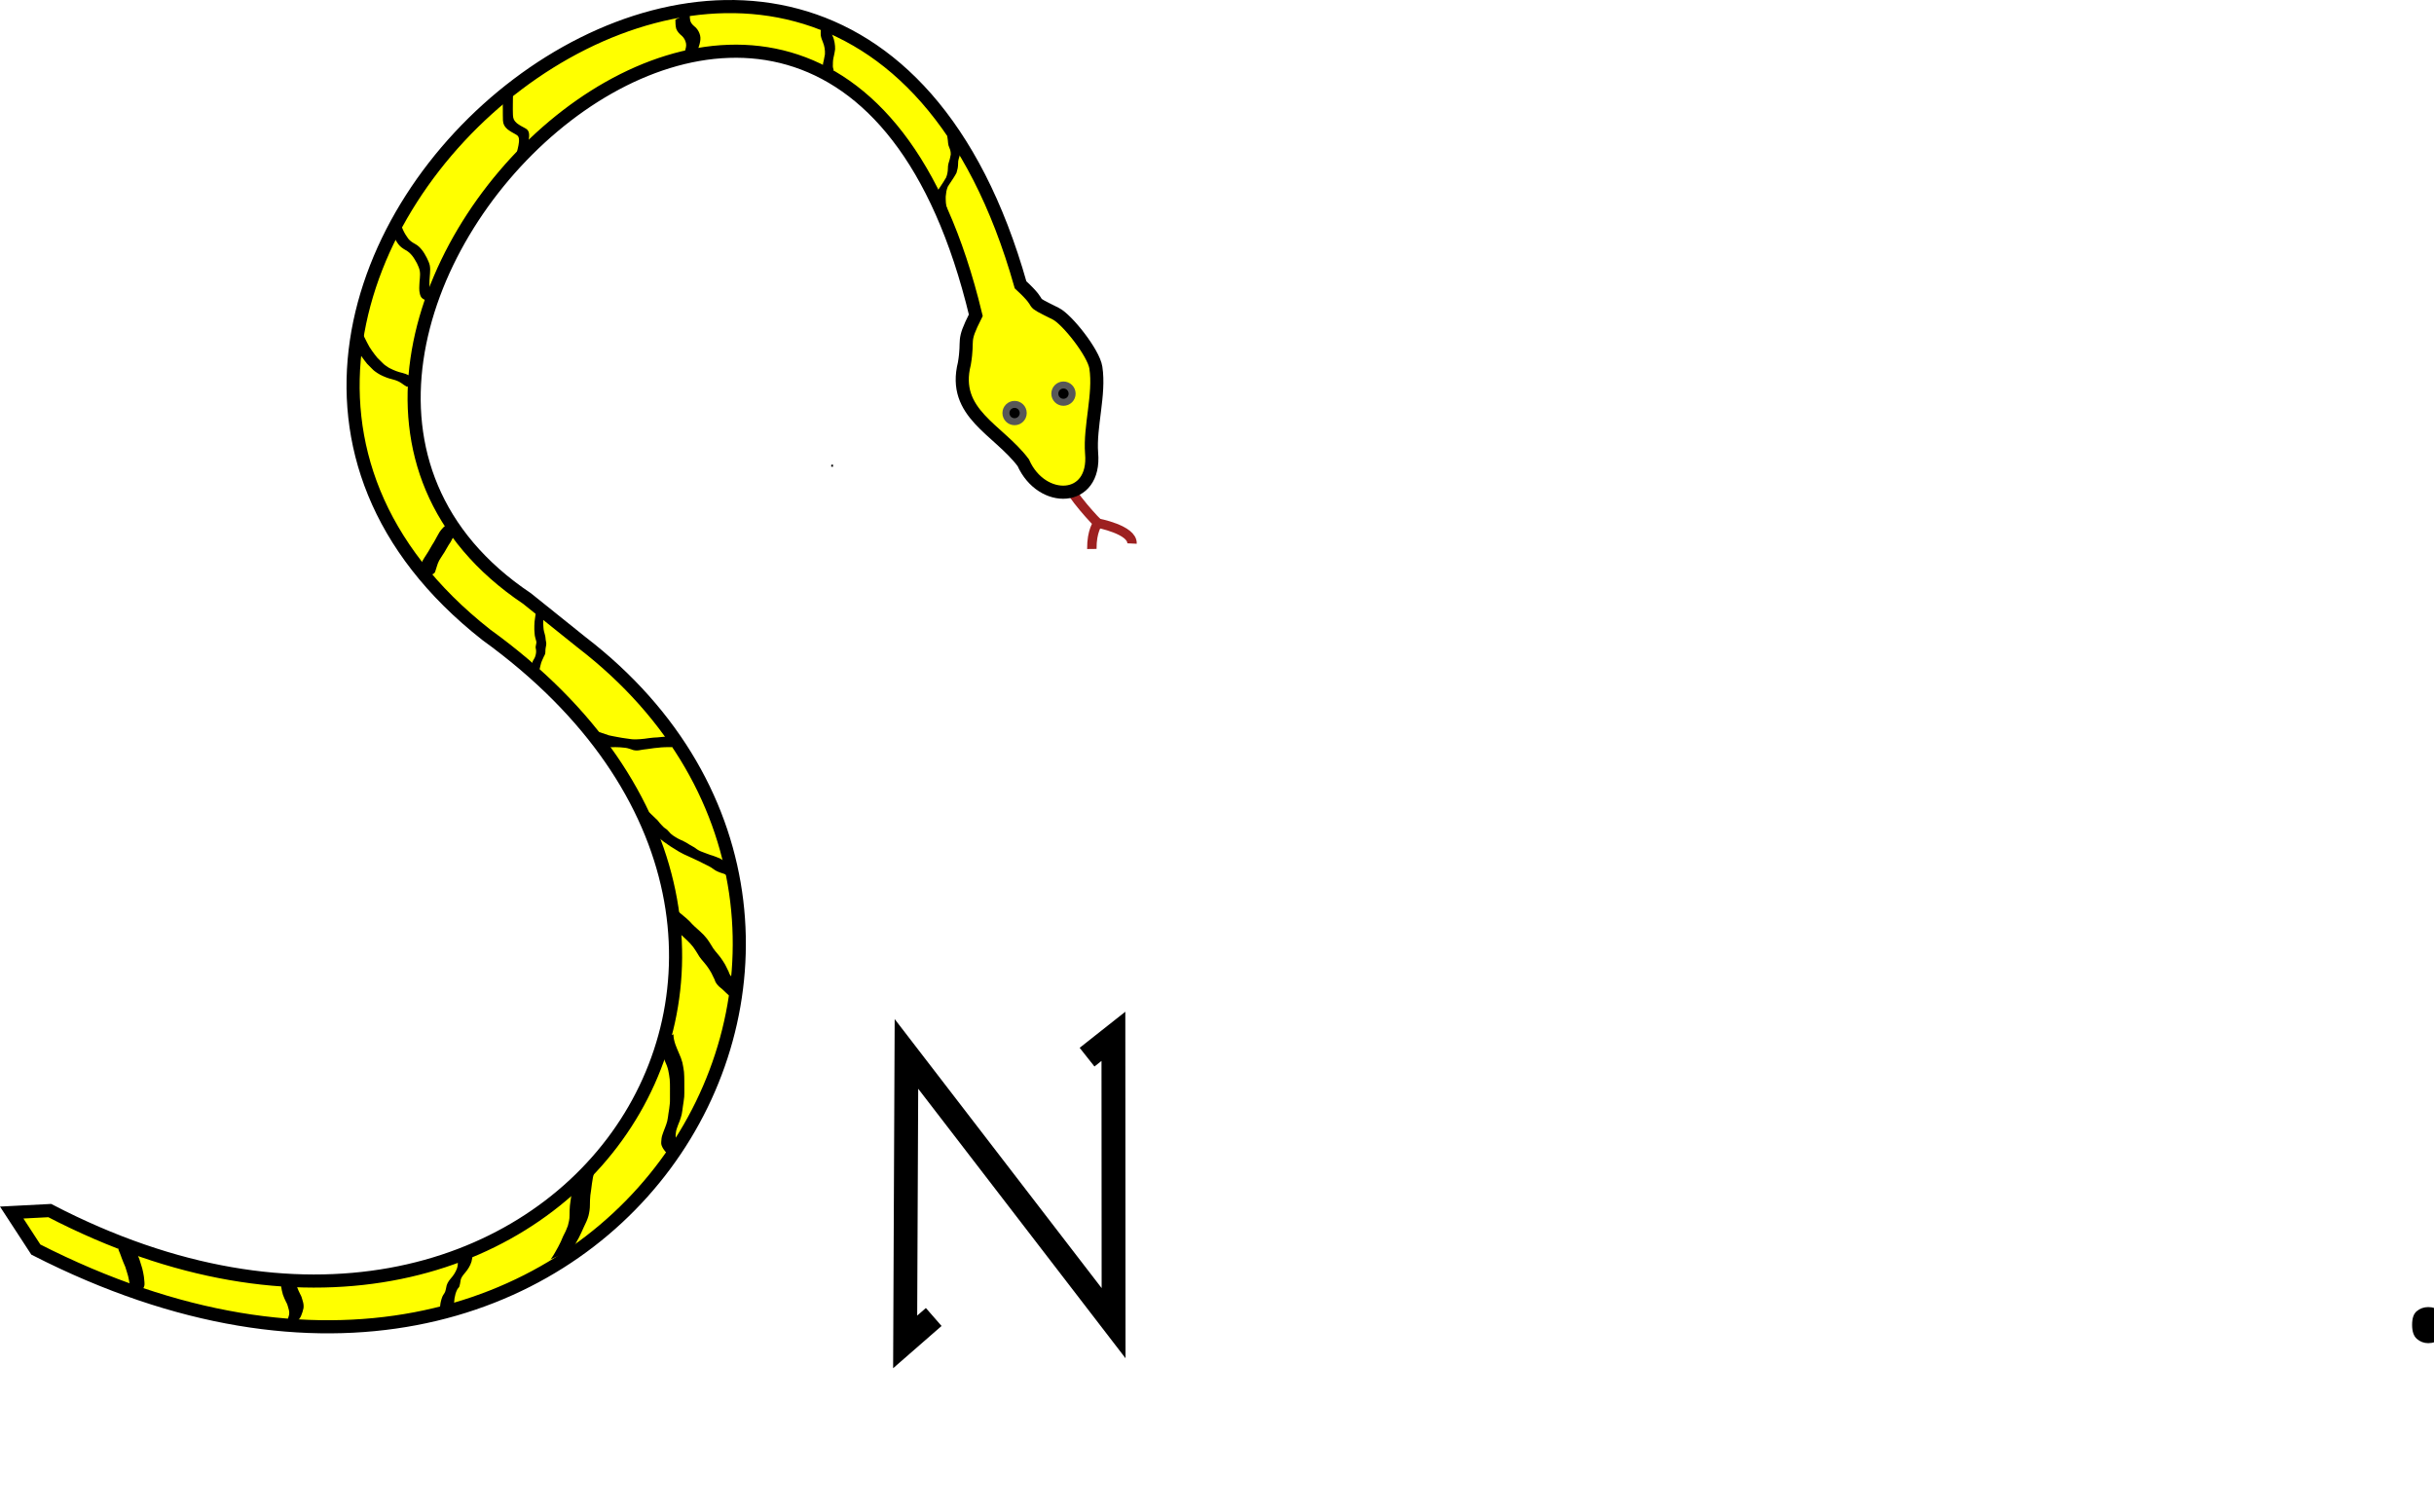
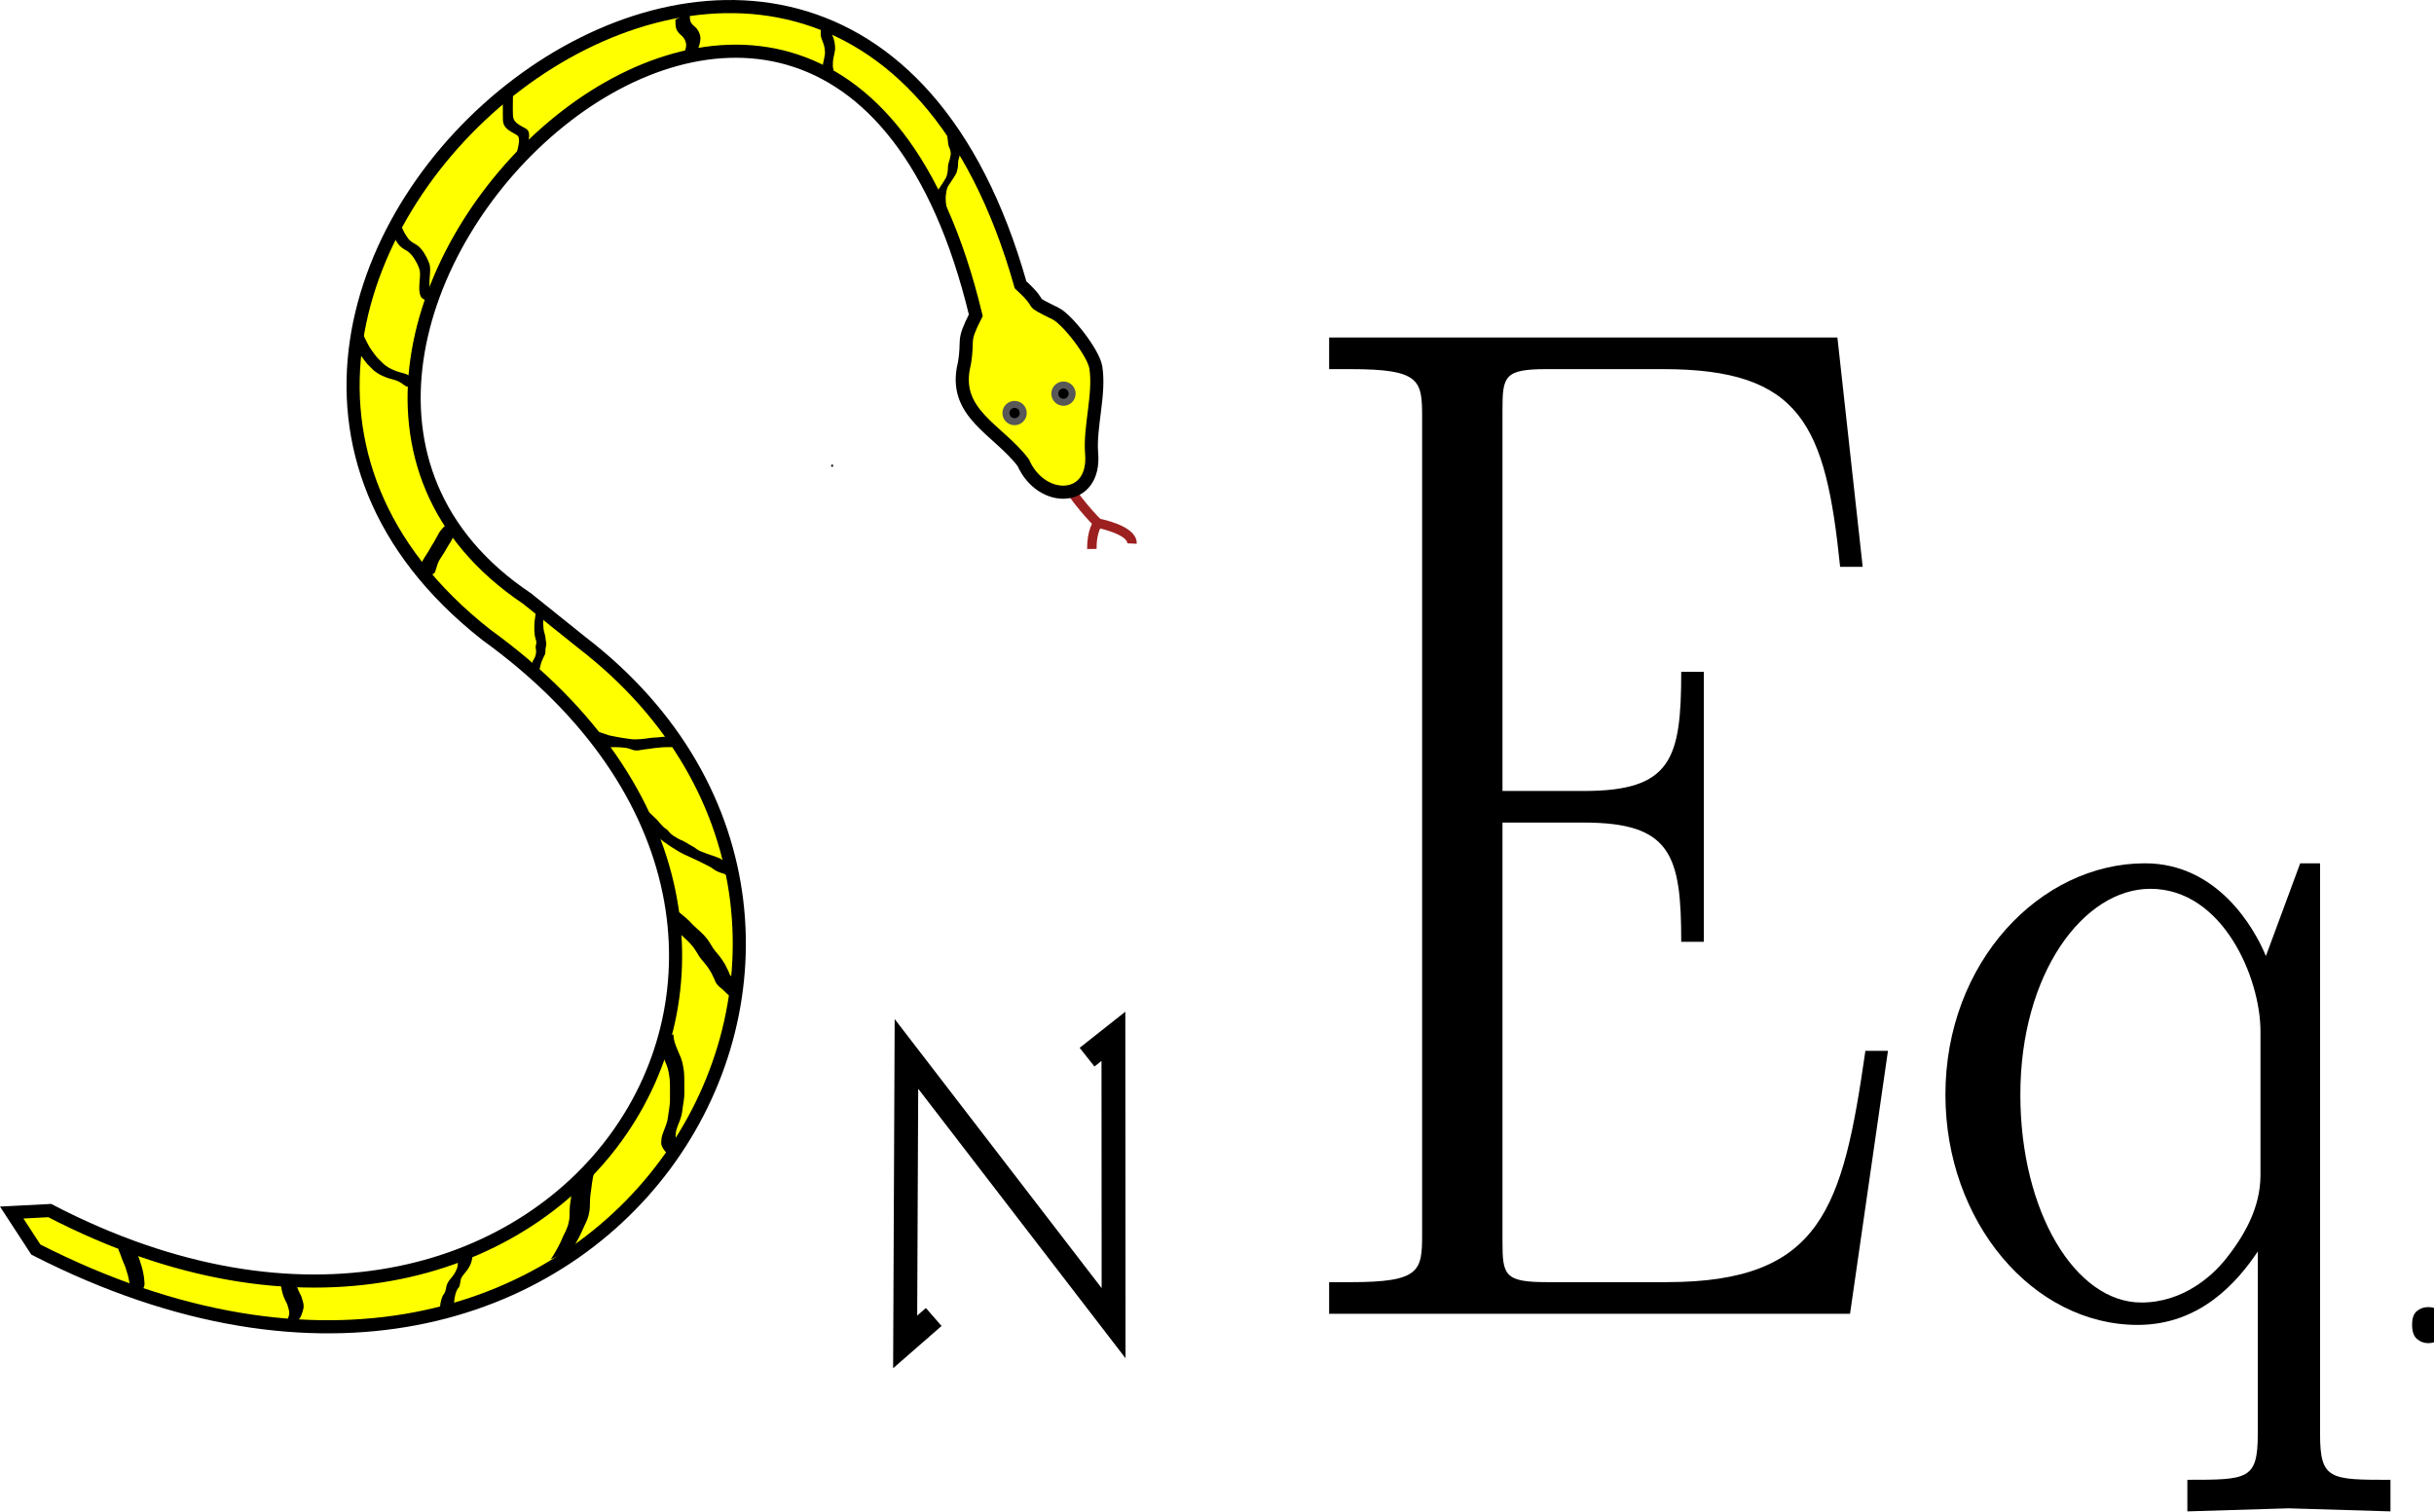
<svg xmlns="http://www.w3.org/2000/svg" width="39.283mm" height="24.393mm" viewBox="0 0 139.19 86.431" id="svg2" version="1.1">
  <defs id="defs4">
    </defs>
  <g id="layer1" transform="translate(-82.90183,-132.3077)">
    <g id="g5448" transform="matrix(0.9422931,0.334789,-0.334789,0.9422931,66.38242,-39.65483)">
      <g id="g5452" transform="matrix(0.1564173,0,0,0.1564173,118.9342,136.7344)">
        <path d="m 132.481,160.97 c 4.407,5.245 16.971,11.314 16.971,11.314 0,0 -1.199,3.38 1.096,9.618" id="path3342" style="fill:none;stroke:#9d2020;stroke-width:3.446;stroke-linecap:butt;stroke-linejoin:miter;stroke-miterlimit:4;stroke-dasharray:none;stroke-opacity:1" />
        <path d="m 149.287,172.291 c 0,0 12.961,-2.064 14.436,2.82" id="path3344" style="fill:none;stroke:#9d2020;stroke-width:3.446;stroke-linecap:butt;stroke-linejoin:miter;stroke-miterlimit:4;stroke-dasharray:none;stroke-opacity:1" />
      </g>
    </g>
    <flowRoot xml:space="preserve" id="flowRoot4136" style="font-style:normal;font-weight:normal;font-size:40px;line-height:125%;font-family:sans-serif;letter-spacing:0px;word-spacing:0px;fill:#000000;fill-opacity:1;stroke:none;stroke-width:1px;stroke-linecap:butt;stroke-linejoin:miter;stroke-opacity:1">
      <flowRegion id="flowRegion4138">
        <rect id="rect4140" width="142.431" height="128.289" x="86.873" y="113.93" />
      </flowRegion>
      <flowPara id="flowPara4142" />
    </flowRoot>
    <path style="fill:none;fill-rule:evenodd;stroke:#000000;stroke-width:1.363px;stroke-linecap:butt;stroke-linejoin:miter;stroke-opacity:1" d="m 136.297,207.621 -1.633,1.425 0.073,-16.47 11.846,15.399 -0.01,-16.404 -1.507,1.191" id="path5053" />
    <path style="fill:#ffff00;fill-opacity:1;fill-rule:evenodd;stroke:#000000;stroke-width:0.75;stroke-linecap:butt;stroke-linejoin:miter;stroke-miterlimit:4;stroke-dasharray:none;stroke-opacity:1" d="m 83.571,201.648 1.38,2.117 c 32.664,16.675 52.921,-18.051 31.202,-34.732 l -3.113,-2.498 c -21.543,-14.432 17.013,-52.178 25.663,-16.2 -0.819,1.622 -0.399,1.253 -0.653,2.765 -0.718,2.848 1.932,3.754 3.367,5.666 1.059,2.381 4.164,2.284 3.909,-0.547 -0.117,-1.518 0.479,-3.359 0.243,-4.891 -0.13,-0.846 -1.646,-2.763 -2.295,-3.083 -1.811,-0.901 -0.49,-0.249 -2.011,-1.65 -10.548,-37.305 -55.964,0.049 -30.548,20.017 l -1e-5,0 c 24.398,17.618 3.829,47.893 -24.969,32.923 z" id="path4181" />
    <flowRoot xml:space="preserve" id="flowRoot5061" style="font-style:normal;font-weight:normal;font-size:40px;line-height:125%;font-family:sans-serif;letter-spacing:0px;word-spacing:0px;fill:#000000;fill-opacity:1;stroke:none;stroke-width:1px;stroke-linecap:butt;stroke-linejoin:miter;stroke-opacity:1">
      <flowRegion id="flowRegion5063">
        <rect id="rect5065" width="70.893" height="86.25" x="154.107" y="133.434" />
      </flowRegion>
      <flowPara id="flowPara5067" />
    </flowRoot>
-     <flowRoot xml:space="preserve" id="flowRoot5081" style="font-style:normal;font-variant:normal;font-weight:normal;font-stretch:normal;font-size:40.001px;line-height:125%;font-family:'Latin Modern Roman Dunhill';-inkscape-font-specification:'Latin Modern Roman Dunhill, Normal';text-align:start;letter-spacing:0px;word-spacing:0px;writing-mode:lr-tb;text-anchor:start;fill:#000000;fill-opacity:1;stroke:none;stroke-width:1px;stroke-linecap:butt;stroke-linejoin:miter;stroke-opacity:1" transform="matrix(1.290611,0,0,1.4568,-22.55689,113.5959)">
-       <flowRegion id="flowRegion5083">
-         <rect id="rect5085" width="136.071" height="115.357" x="139.286" y="27.719" style="font-style:normal;font-variant:normal;font-weight:normal;font-stretch:normal;font-size:40.001px;line-height:125%;font-family:'Latin Modern Roman Dunhill';-inkscape-font-specification:'Latin Modern Roman Dunhill, Normal';text-align:start;writing-mode:lr-tb;text-anchor:start" />
-       </flowRegion>
-       <flowPara id="flowPara5087" style="font-style:normal;font-variant:normal;font-weight:normal;font-stretch:normal;font-size:40.001px;line-height:125%;font-family:'Latin Modern Roman Dunhill';-inkscape-font-specification:'Latin Modern Roman Dunhill, Normal';text-align:start;writing-mode:lr-tb;text-anchor:start">Eq</flowPara>
-     </flowRoot>
+     <g transform="matrix(1.290611,0,0,1.4568,-22.55689,113.5959)" style="font-style:normal;font-variant:normal;font-weight:normal;font-stretch:normal;font-size:40.001px;line-height:125%;font-family:'Latin Modern Roman Dunhill';-inkscape-font-specification:'Latin Modern Roman Dunhill, Normal';text-align:start;letter-spacing:0px;word-spacing:0px;writing-mode:lr-tb;text-anchor:start;fill:#000000;fill-opacity:1;stroke:none;stroke-width:1px;stroke-linecap:butt;stroke-linejoin:miter;stroke-opacity:1" id="flowRoot5081">
+       <path d="m 165.366,54.094 -1,0 c -1,6.16 -1.92,9.08 -8.8,9.08 l -5.32,0 c -1.88,0 -1.96,-0.28 -1.96,-1.6 l 0,-16.44 3.6,0 c 3.88,0 4.32,1.28 4.32,4.68 l 1,0 0,-10.6 -1,0 c 0,3.44 -0.44,4.68 -4.32,4.68 l -3.6,0 0,-14.96 c 0,-1.32 0.08,-1.6 1.96,-1.6 l 5.16,0 c 6.12,0 7.2,2.2 7.84,7.76 l 1,0 -1.12,-9 -22.521,0 0,1.24 0.96,0 c 3.08,0 3.16,0.44 3.16,1.88 l 0,32.081 c 0,1.44 -0.08,1.88 -3.16,1.88 l -0.96,0 0,1.24 23.081,0 1.68,-10.32 z" style="font-style:normal;font-variant:normal;font-weight:normal;font-stretch:normal;font-size:40.001px;line-height:125%;font-family:'Latin Modern Roman Dunhill';-inkscape-font-specification:'Latin Modern Roman Dunhill, Normal';text-align:start;writing-mode:lr-tb;text-anchor:start" id="path4180" />
+       <path d="m 187.632,72.174 0,-1.24 c -2.68,0 -3.12,0 -3.12,-1.8 l 0,-22.401 -0.88,0 -1.52,3.64 c -0.52,-1.12 -2.16,-3.64 -5.36,-3.64 -4.64,0 -8.84,3.88 -8.84,9.08 0,5 3.88,9.04 8.52,9.04 2.8,0 4.44,-1.72 5.32,-2.88 l 0,7.16 c 0,1.8 -0.44,1.8 -3.12,1.8 l 0,1.24 4.48,-0.12 4.52,0.12 z m -5.76,-13.2 c 0,1.28 -0.72,2.4 -1.6,3.36 -0.52,0.56 -1.8,1.64 -3.68,1.64 -2.92,0 -5.36,-3.56 -5.36,-8.16 0,-4.76 2.8,-8.08 5.76,-8.08 3.2,0 4.88,3.48 4.88,5.6 l 0,5.64 z" style="font-style:normal;font-variant:normal;font-weight:normal;font-stretch:normal;font-size:40.001px;line-height:125%;font-family:'Latin Modern Roman Dunhill';-inkscape-font-specification:'Latin Modern Roman Dunhill, Normal';text-align:start;writing-mode:lr-tb;text-anchor:start" id="path4182" />
+     </g>
    <flowRoot xml:space="preserve" id="flowRoot5093" style="font-style:normal;font-weight:normal;font-size:40px;line-height:125%;font-family:sans-serif;letter-spacing:0px;word-spacing:0px;fill:#000000;fill-opacity:1;stroke:none;stroke-width:1px;stroke-linecap:butt;stroke-linejoin:miter;stroke-opacity:1">
      <flowRegion id="flowRegion5095">
        <rect id="rect5097" width="105" height="95.714" x="168.571" y="34.148" />
      </flowRegion>
      <flowPara id="flowPara5101" style="font-style:normal;font-variant:normal;font-weight:normal;font-stretch:normal;font-size:90px;line-height:100%;font-family:'TeX Gyre Cursor';-inkscape-font-specification:'TeX Gyre Cursor, Normal';text-align:start;writing-mode:lr-tb;text-anchor:start">Eq </flowPara>
    </flowRoot>
    <text xml:space="preserve" style="font-style:normal;font-variant:normal;font-weight:normal;font-stretch:normal;font-size:15.195px;line-height:125%;font-family:Amiri;-inkscape-font-specification:'Amiri, Normal';text-align:start;letter-spacing:0px;word-spacing:0px;writing-mode:lr-tb;text-anchor:start;fill:#000000;fill-opacity:1;stroke:none;stroke-width:1px;stroke-linecap:butt;stroke-linejoin:miter;stroke-opacity:1" x="219.747" y="208.899" id="text5141">
      <tspan id="tspan5143" x="219.747" y="208.899">.</tspan>
    </text>
    <path style="fill:#000000;fill-opacity:0.879;stroke:#000000;stroke-width:0.1;stroke-miterlimit:4;stroke-dasharray:none;stroke-opacity:1" id="path5145" d="m 130.491,158.88 a 2.299,1.518 0 0 1 -0.007,0.119" />
    <circle style="fill:#000000;fill-opacity:1;stroke:#585858;stroke-width:0.4;stroke-miterlimit:4;stroke-dasharray:none;stroke-opacity:1" id="path5155" cx="140.921" cy="155.928" r="0.495" />
    <circle r="0.495" cy="154.819" cx="143.717" id="circle5166" style="fill:#000000;fill-opacity:1;stroke:#585858;stroke-width:0.4;stroke-miterlimit:4;stroke-dasharray:none;stroke-opacity:1" />
    <path style="fill:#000000;fill-opacity:1;stroke:none;stroke-width:0.2;stroke-miterlimit:4;stroke-dasharray:none;stroke-opacity:1" id="path5188" d="m 112.236,137.779 c -0.006,0.162 -0.006,0.323 -0.006,0.485 5e-4,0.208 -0.006,0.417 0.005,0.625 0.01,0.218 0.065,0.325 0.227,0.467 0.149,0.114 0.316,0.202 0.481,0.289 0.123,0.067 0.18,0.142 0.208,0.277 0.022,0.138 0.004,0.277 -0.017,0.414 -0.019,0.112 -0.044,0.221 -0.071,0.331 -0.013,0.057 -0.018,0.115 -0.024,0.173 0,0 -0.582,0.29 -0.582,0.29 l 0,0 c 0.005,-0.06 0.01,-0.12 0.019,-0.18 0.022,-0.111 0.057,-0.219 0.075,-0.331 0.026,-0.128 0.041,-0.261 0.025,-0.391 -0.02,-0.118 -0.068,-0.172 -0.174,-0.23 -0.168,-0.092 -0.336,-0.185 -0.486,-0.304 -0.167,-0.153 -0.242,-0.279 -0.253,-0.51 -0.012,-0.209 -1e-4,-0.419 -0.006,-0.629 -5.4e-4,-0.16 -4.1e-4,-0.319 -0.006,-0.479 0,0 0.585,-0.298 0.585,-0.298 z" />
    <path style="fill:#000000;fill-opacity:1;stroke:none;stroke-width:0.2;stroke-miterlimit:4;stroke-dasharray:none;stroke-opacity:1" id="path5190" d="m 105.787,144.978 c 0.026,0.162 0.092,0.315 0.157,0.465 0.081,0.18 0.182,0.349 0.299,0.507 0.107,0.139 0.253,0.228 0.403,0.312 0.153,0.08 0.274,0.2 0.38,0.334 0.113,0.14 0.2,0.298 0.284,0.456 0.068,0.142 0.136,0.283 0.171,0.437 0.025,0.146 0.025,0.293 0.012,0.44 -0.015,0.137 -0.025,0.274 -0.03,0.411 -3.7e-4,0.103 -0.008,0.207 10e-4,0.31 0.011,0.111 0.027,0.222 0.084,0.319 0.06,0.075 0.141,0.11 0.232,0.127 0.058,0.007 0.029,0.004 0.087,0.008 0,0 -0.533,0.379 -0.533,0.379 l 0,0 c -0.062,-0.008 -0.031,-0.003 -0.092,-0.016 -0.104,-0.031 -0.194,-0.083 -0.259,-0.173 -0.059,-0.105 -0.085,-0.222 -0.099,-0.342 -0.015,-0.106 -0.002,-0.213 -0.002,-0.32 0.005,-0.139 0.014,-0.278 0.03,-0.416 0.013,-0.14 0.018,-0.281 -0.006,-0.421 -0.03,-0.149 -0.09,-0.288 -0.157,-0.424 -0.084,-0.154 -0.17,-0.308 -0.28,-0.445 -0.103,-0.127 -0.222,-0.237 -0.368,-0.313 -0.156,-0.09 -0.305,-0.19 -0.416,-0.336 -0.119,-0.163 -0.218,-0.339 -0.305,-0.521 -0.067,-0.154 -0.133,-0.31 -0.176,-0.473 0,0 0.58,-0.308 0.58,-0.308 z" />
    <path style="fill:#000000;fill-opacity:1;stroke:none;stroke-width:0.2;stroke-miterlimit:4;stroke-dasharray:none;stroke-opacity:1" id="path5238" d="m 103.67,151.453 c 0.072,0.147 0.143,0.293 0.22,0.438 0.08,0.172 0.181,0.333 0.293,0.488 0.099,0.137 0.199,0.274 0.309,0.403 0.098,0.1 0.199,0.197 0.3,0.295 0.083,0.09 0.189,0.155 0.291,0.225 0.094,0.066 0.205,0.104 0.307,0.158 0.107,0.047 0.216,0.089 0.329,0.123 0.125,0.029 0.248,0.066 0.37,0.105 0.127,0.043 0.242,0.103 0.349,0.178 0.09,0.071 0.186,0.135 0.289,0.187 0.015,0.006 0.031,0.012 0.046,0.018 0,0 -0.586,0.356 -0.586,0.356 l 0,0 c -0.016,-0.008 -0.033,-0.015 -0.049,-0.023 -0.103,-0.058 -0.2,-0.123 -0.292,-0.194 -0.103,-0.069 -0.215,-0.123 -0.336,-0.162 -0.123,-0.037 -0.246,-0.073 -0.371,-0.104 -0.115,-0.038 -0.228,-0.08 -0.337,-0.131 -0.106,-0.051 -0.215,-0.098 -0.31,-0.166 -0.106,-0.071 -0.213,-0.142 -0.298,-0.235 -0.101,-0.1 -0.204,-0.198 -0.301,-0.302 -0.109,-0.132 -0.208,-0.271 -0.308,-0.409 -0.113,-0.158 -0.216,-0.321 -0.297,-0.495 -0.077,-0.144 -0.148,-0.291 -0.232,-0.432 0,0 0.614,-0.321 0.614,-0.321 z" />
    <path style="fill:#000000;fill-opacity:1;stroke:none;stroke-width:0.2;stroke-miterlimit:4;stroke-dasharray:none;stroke-opacity:1" id="path5270" d="m 116.898,199.278 c -0.069,0.238 -0.117,0.48 -0.147,0.726 -0.019,0.221 -0.064,0.439 -0.09,0.66 -0.02,0.186 -0.023,0.373 -0.025,0.56 0.002,0.209 -0.033,0.416 -0.083,0.618 -0.062,0.22 -0.163,0.427 -0.263,0.632 -0.094,0.2 -0.177,0.404 -0.28,0.6 -0.12,0.212 -0.229,0.43 -0.36,0.635 -0.024,0.034 -0.048,0.067 -0.072,0.101 0,0 -1.194,0.515 -1.194,0.515 l 0,0 c 0.025,-0.032 0.049,-0.063 0.074,-0.095 0.14,-0.197 0.244,-0.412 0.365,-0.621 0.102,-0.197 0.201,-0.392 0.279,-0.599 0.105,-0.195 0.2,-0.397 0.273,-0.605 0.052,-0.192 0.101,-0.388 0.096,-0.588 0.002,-0.191 0.004,-0.383 0.022,-0.573 0.023,-0.222 0.067,-0.441 0.092,-0.662 0.028,-0.245 0.065,-0.489 0.133,-0.726 0,0 1.179,-0.576 1.179,-0.576 z" />
    <path style="fill:#000000;fill-opacity:1;stroke:none;stroke-width:0.2;stroke-miterlimit:4;stroke-dasharray:none;stroke-opacity:1" id="path5274" d="m 121.413,191.454 c -9.4e-4,0.202 0.049,0.397 0.113,0.587 0.06,0.172 0.136,0.337 0.206,0.505 0.08,0.171 0.146,0.347 0.194,0.53 0.035,0.174 0.069,0.348 0.09,0.524 0.015,0.173 0.018,0.347 0.019,0.521 4.3e-4,0.153 0.002,0.306 7.7e-4,0.459 -0.002,0.147 0.005,0.295 -0.006,0.442 -0.02,0.187 -0.047,0.372 -0.077,0.558 -0.018,0.148 -0.036,0.296 -0.065,0.443 -0.031,0.131 -0.07,0.26 -0.117,0.386 -0.061,0.136 -0.109,0.277 -0.159,0.417 -0.045,0.122 -0.063,0.251 -0.072,0.38 -0.016,0.126 0.029,0.229 0.091,0.335 0.061,0.087 0.123,0.183 0.216,0.239 0,0 -0.783,0.496 -0.783,0.496 l 0,0 c -0.091,-0.078 -0.165,-0.173 -0.231,-0.273 -0.072,-0.12 -0.134,-0.237 -0.119,-0.382 0.007,-0.137 0.019,-0.273 0.063,-0.404 0.049,-0.142 0.097,-0.283 0.155,-0.421 0.054,-0.119 0.086,-0.245 0.125,-0.369 0.028,-0.147 0.057,-0.293 0.071,-0.443 0.03,-0.183 0.061,-0.366 0.076,-0.551 0.018,-0.144 0.006,-0.289 0.01,-0.434 -7.4e-4,-0.153 0.002,-0.306 10e-4,-0.46 -10e-4,-0.171 6e-5,-0.342 -0.015,-0.512 -0.017,-0.173 -0.051,-0.343 -0.084,-0.514 -0.042,-0.18 -0.108,-0.351 -0.186,-0.518 -0.07,-0.17 -0.152,-0.336 -0.208,-0.512 -0.066,-0.198 -0.116,-0.4 -0.136,-0.608 0,0 0.826,-0.421 0.826,-0.421 z" />
    <path style="fill:#000000;fill-opacity:1;stroke:none;stroke-width:0.2;stroke-miterlimit:4;stroke-dasharray:none;stroke-opacity:1" id="path5344" d="m 122.351,133.009 c -0.012,0.168 -0.006,0.334 0.028,0.499 0.052,0.164 0.179,0.263 0.304,0.369 0.129,0.13 0.212,0.281 0.255,0.458 0.041,0.167 0.01,0.331 -0.03,0.494 -0.034,0.126 -0.075,0.25 -0.125,0.371 0,0 -0.84,0.382 -0.84,0.382 l 0,0 c 0.061,-0.111 0.096,-0.233 0.133,-0.354 0.039,-0.15 0.088,-0.299 0.053,-0.456 -0.035,-0.159 -0.106,-0.293 -0.226,-0.406 -0.141,-0.117 -0.269,-0.244 -0.334,-0.421 -0.041,-0.169 -0.043,-0.34 -0.044,-0.513 0,0 0.827,-0.421 0.827,-0.421 z" />
    <path style="fill:#000000;fill-opacity:1;stroke:none;stroke-width:0.2;stroke-miterlimit:4;stroke-dasharray:none;stroke-opacity:1" id="path5362" d="m 107.237,165.074 c 0.022,-0.142 -0.436,0.116 -0.402,-0.023 0.028,-0.113 0.063,-0.225 0.1,-0.335 0.037,-0.118 0.075,-0.234 0.133,-0.343 0.069,-0.126 0.151,-0.245 0.228,-0.366 0.085,-0.118 0.149,-0.248 0.224,-0.372 0.059,-0.105 0.119,-0.209 0.187,-0.31 0.06,-0.091 0.102,-0.19 0.157,-0.283 0.061,-0.097 0.105,-0.202 0.167,-0.298 0.059,-0.092 0.131,-0.176 0.206,-0.258 0.069,-0.087 0.188,-0.131 0.285,-0.194 l 0.542,0.258 0.094,0.156 c -0.085,0.075 0.061,-0.091 -0.022,-0.015 -0.074,0.08 -0.089,-0.049 -0.148,0.04 -0.065,0.095 -0.112,0.197 -0.169,0.296 -0.057,0.093 -0.1,0.192 -0.155,0.286 -0.068,0.101 -0.137,0.2 -0.193,0.308 -0.078,0.123 -0.137,0.255 -0.224,0.373 -0.081,0.117 -0.151,0.241 -0.228,0.36 -0.056,0.107 -0.101,0.217 -0.133,0.334 -0.035,0.11 -0.073,0.22 -0.104,0.331 -0.037,0.135 -0.549,0.288 -0.558,0.43 l 0.047,-0.289 z" />
    <path style="fill:#000000;fill-opacity:1;stroke:none;stroke-width:0.2;stroke-miterlimit:4;stroke-dasharray:none;stroke-opacity:1" id="path5384" d="m 121.381,184.136 c 0.143,0.198 0.788,0.672 0.952,0.853 0.185,0.214 0.398,0.4 0.609,0.587 0.143,0.126 0.273,0.266 0.391,0.416 0.091,0.121 0.17,0.25 0.25,0.378 0.062,0.12 0.144,0.227 0.227,0.332 0.101,0.112 0.191,0.234 0.288,0.351 0.097,0.139 0.196,0.278 0.278,0.427 0.069,0.129 0.133,0.261 0.195,0.394 0.037,0.152 0.127,0.26 0.234,0.368 0.142,0.102 0.266,0.221 0.386,0.347 0.059,0.058 0.121,0.11 0.188,0.158 l -0.779,0.492 0,0 c -0.067,-0.054 -0.133,-0.109 -0.193,-0.172 -0.121,-0.125 -0.251,-0.237 -0.386,-0.345 -0.114,-0.115 -0.214,-0.233 -0.253,-0.394 -0.06,-0.132 -0.124,-0.262 -0.191,-0.391 -0.076,-0.145 -0.174,-0.278 -0.268,-0.411 -0.097,-0.117 -0.188,-0.239 -0.291,-0.351 -0.086,-0.108 -0.168,-0.219 -0.231,-0.341 -0.079,-0.125 -0.156,-0.252 -0.244,-0.37 -0.113,-0.145 -0.239,-0.282 -0.375,-0.407 -0.209,-0.193 -0.421,-0.384 -0.61,-0.597 -0.167,-0.186 -0.329,-0.376 -0.488,-0.568 z" />
    <path style="fill:#000000;fill-opacity:1;stroke:none;stroke-width:0.2;stroke-miterlimit:4;stroke-dasharray:none;stroke-opacity:1" id="path5390" d="m 120.277,179.205 c 0.067,0.109 0.14,0.213 0.219,0.314 0.103,0.134 0.226,0.25 0.354,0.36 0.118,0.104 0.238,0.206 0.364,0.299 0.133,0.095 0.264,0.192 0.4,0.281 0.169,0.108 0.337,0.217 0.511,0.318 0.157,0.091 0.324,0.162 0.489,0.235 0.155,0.067 0.306,0.143 0.459,0.213 0.15,0.062 0.291,0.144 0.437,0.214 0.105,0.052 0.212,0.099 0.316,0.153 0.096,0.048 0.183,0.111 0.269,0.175 0.072,0.056 0.153,0.093 0.237,0.129 0.084,0.042 0.175,0.07 0.266,0.093 0.079,0.017 0.146,0.058 0.215,0.098 0.042,0.021 0.021,0.01 0.063,0.033 0,0 -0.386,0.252 -0.386,0.252 l 0,0 c -0.042,-0.022 -0.021,-0.011 -0.064,-0.034 -0.065,-0.039 -0.133,-0.071 -0.207,-0.089 -0.091,-0.027 -0.183,-0.056 -0.269,-0.098 -0.086,-0.037 -0.167,-0.08 -0.241,-0.138 -0.085,-0.062 -0.17,-0.123 -0.265,-0.169 -0.104,-0.052 -0.209,-0.101 -0.312,-0.154 -0.144,-0.073 -0.285,-0.153 -0.434,-0.214 -0.153,-0.07 -0.304,-0.146 -0.459,-0.212 -0.166,-0.074 -0.333,-0.148 -0.489,-0.241 -0.174,-0.102 -0.343,-0.212 -0.513,-0.318 -0.137,-0.09 -0.272,-0.186 -0.405,-0.282 -0.126,-0.095 -0.246,-0.198 -0.364,-0.303 -0.13,-0.112 -0.254,-0.23 -0.36,-0.366 -0.081,-0.101 -0.153,-0.208 -0.23,-0.312 0,0 0.4,-0.234 0.4,-0.234 z" />
    <path style="fill:#000000;fill-opacity:1;stroke:none;stroke-width:0.2;stroke-miterlimit:4;stroke-dasharray:none;stroke-opacity:1" id="path5392" d="m 120.007,178.741 c 0,0 0.315,0.309 0.4,0.384 0.085,0.067 0.149,0.153 0.214,0.238 0.063,0.077 0.137,0.144 0.204,0.218 0.054,0.066 0.182,0.132 0.242,0.192 0.066,0.066 0.122,0.141 0.188,0.206 0.081,0.078 0.177,0.138 0.272,0.197 0.099,0.066 0.207,0.118 0.315,0.168 0.103,0.044 0.202,0.096 0.3,0.148 0.071,0.038 0.135,0.088 0.205,0.127 0.069,0.042 0.14,0.08 0.211,0.119 0.068,0.039 0.132,0.082 0.193,0.132 0.074,0.051 0.153,0.094 0.237,0.128 0.087,0.03 0.171,0.066 0.258,0.097 0.084,0.033 0.167,0.068 0.253,0.096 0.113,0.028 0.222,0.067 0.33,0.11 0.082,0.031 0.164,0.061 0.244,0.097 0.078,0.042 0.156,0.086 0.229,0.135 0.064,0.042 0.131,0.077 0.197,0.114 0.062,0.033 0.124,0.067 0.187,0.099 0.05,0.016 0.096,0.042 0.143,0.064 l -0.384,0.254 0,0 c -0.048,-0.023 -0.095,-0.045 -0.144,-0.065 -0.064,-0.032 -0.125,-0.069 -0.188,-0.101 -0.067,-0.037 -0.133,-0.075 -0.197,-0.118 -0.072,-0.047 -0.147,-0.091 -0.225,-0.128 -0.08,-0.033 -0.161,-0.066 -0.242,-0.097 -0.107,-0.044 -0.217,-0.077 -0.329,-0.106 -0.086,-0.029 -0.17,-0.064 -0.254,-0.097 -0.086,-0.033 -0.173,-0.066 -0.259,-0.1 -0.086,-0.038 -0.169,-0.082 -0.245,-0.138 -0.059,-0.047 -0.123,-0.087 -0.189,-0.125 -0.071,-0.039 -0.14,-0.08 -0.21,-0.12 -0.069,-0.041 -0.134,-0.088 -0.204,-0.127 -0.096,-0.054 -0.195,-0.103 -0.296,-0.148 -0.109,-0.052 -0.219,-0.103 -0.318,-0.173 -0.097,-0.062 -0.198,-0.122 -0.28,-0.204 -0.066,-0.066 -0.122,-0.141 -0.19,-0.206 -0.061,-0.061 -0.118,-0.124 -0.173,-0.19 -0.067,-0.075 -0.141,-0.144 -0.205,-0.222 -0.063,-0.083 -0.127,-0.165 -0.209,-0.231 -0.084,-0.074 -0.17,-0.146 -0.261,-0.211 l 0.103,-0.272 z" />
    <path style="fill:#000000;fill-opacity:1;stroke:none;stroke-width:0.2;stroke-miterlimit:4;stroke-dasharray:none;stroke-opacity:1" id="path5394" d="m 114.08,166.905 c -0.032,0.139 -0.048,0.282 -0.068,0.424 -0.025,0.139 -0.038,0.28 -0.044,0.422 -0.009,0.148 -0.001,0.296 0.011,0.443 0.005,0.147 0.05,0.282 0.086,0.42 0.041,0.124 0.029,0.257 0.062,0.385 0.036,0.133 -0.002,0.248 -0.025,0.385 -0.025,0.136 0.011,0.272 -0.053,0.383 -0.067,0.109 -0.09,0.203 -0.151,0.318 -0.067,0.121 -0.115,0.433 -0.162,0.568 0.064,0.141 -0.178,-0.161 -0.195,-0.056 -0.172,0.11 0.44,0.332 -0.156,0.406 l -0.006,-0.122 c 0.253,-0.246 -0.168,-0.123 -0.127,-0.223 0.047,-0.139 0.013,-0.135 0.081,-0.26 0.061,-0.116 -0.019,-0.2 0.051,-0.308 0.067,-0.1 0.124,-0.209 0.152,-0.338 0.03,-0.121 0.033,-0.248 0.003,-0.37 -0.034,-0.128 0.066,-0.284 0.027,-0.409 -0.036,-0.143 -0.088,-0.281 -0.092,-0.434 -0.013,-0.151 -0.026,-0.301 -0.015,-0.454 0.004,-0.145 0.013,-0.29 0.039,-0.432 0.025,-0.139 0.034,-0.282 0.064,-0.419 l 0.517,-0.33 z" />
    <path style="fill:#000000;fill-opacity:1;stroke:none;stroke-width:0.2;stroke-miterlimit:4;stroke-dasharray:none;stroke-opacity:1" id="path5396" d="m 117.718,174.684 c 0.152,-0.017 0.304,-0.022 0.456,-0.027 0.156,-0.004 0.312,-0.005 0.469,-0.005 0.159,0.002 0.317,0.024 0.475,0.034 0.144,0.013 0.281,0.055 0.415,0.108 0.142,0.065 0.252,0.058 0.402,0.038 0.18,-0.037 0.363,-0.062 0.546,-0.08 0.117,-0.025 0.234,-0.044 0.353,-0.051 0.135,-0.01 0.268,-0.03 0.403,-0.039 0.15,-0.007 0.301,-0.01 0.452,-0.01 0.1,5e-5 0.05,1e-4 0.149,-1.4e-4 0,0 -0.524,0.381 -0.524,0.381 l 0,0 c -0.098,-3e-5 -0.049,-1.7e-4 -0.149,4.4e-4 -0.15,0.001 -0.3,0.002 -0.449,0.014 -0.135,0.012 -0.27,0.033 -0.406,0.041 -0.117,0.012 -0.232,0.035 -0.349,0.05 -0.183,0.018 -0.364,0.047 -0.545,0.08 -0.152,0.015 -0.282,0.003 -0.422,-0.061 -0.131,-0.047 -0.264,-0.085 -0.404,-0.093 -0.157,-0.013 -0.314,-0.034 -0.472,-0.03 -0.155,5.2e-4 -0.31,-1e-5 -0.465,0.005 -0.154,0.006 -0.309,0.013 -0.46,0.041 0,0 0.524,-0.394 0.524,-0.394 z" />
    <path style="fill:#000000;fill-opacity:1;stroke:none;stroke-width:0.2;stroke-miterlimit:4;stroke-dasharray:none;stroke-opacity:1" id="path5398" d="m 117.727,174.36 c 0.156,0.037 0.314,0.061 0.471,0.093 0.19,0.035 0.38,0.071 0.572,0.092 0.177,0.032 0.353,0.051 0.532,0.043 0.156,-0.008 0.312,-0.014 0.467,-0.036 0.166,-0.023 0.332,-0.048 0.499,-0.063 0.156,-0.004 0.311,-0.019 0.466,-0.036 0.125,-0.016 0.251,-0.019 0.377,-0.021 0.123,-0.02 0.247,-0.031 0.372,-0.039 0.076,-0.004 0.038,-0.005 0.114,0.003 l -0.53,0.38 0,0 c -0.07,-6.3e-4 -0.034,-0.001 -0.108,0.003 -0.125,0.009 -0.249,0.027 -0.373,0.036 -0.124,0.003 -0.248,0.01 -0.372,0.024 -0.155,0.016 -0.31,0.025 -0.465,0.034 -0.167,0.016 -0.333,0.044 -0.499,0.066 -0.156,0.018 -0.313,0.023 -0.469,0.03 -0.18,0.002 -0.357,-0.023 -0.535,-0.052 -0.193,-0.023 -0.384,-0.059 -0.575,-0.096 -0.162,-0.03 -0.326,-0.055 -0.486,-0.093 l -0.054,-0.567 z" />
    <path style="fill:#000000;fill-opacity:1;stroke:none;stroke-width:0.2;stroke-miterlimit:4;stroke-dasharray:none;stroke-opacity:1" id="path5402" d="m 130.441,133.635 c -0.023,0.128 -0.035,0.256 -0.027,0.386 0.015,0.13 0.06,0.254 0.112,0.373 0.054,0.111 0.079,0.233 0.103,0.353 0.021,0.124 0.034,0.251 0.029,0.378 -0.01,0.119 -0.043,0.234 -0.063,0.351 -0.02,0.093 -0.042,0.185 -0.054,0.28 -0.009,0.087 -0.009,0.175 -0.01,0.262 -0.012,0.102 0.013,0.196 0.042,0.293 0,0 -0.573,0.313 -0.573,0.313 l 0,0 c -0.029,-0.102 -0.063,-0.201 -0.052,-0.309 1.8e-4,-0.089 1.3e-4,-0.179 0.007,-0.268 0.009,-0.096 0.026,-0.191 0.054,-0.284 0.018,-0.116 0.05,-0.23 0.067,-0.346 0.011,-0.121 -0.003,-0.243 -0.02,-0.363 -0.022,-0.116 -0.049,-0.232 -0.098,-0.34 -0.054,-0.126 -0.1,-0.257 -0.122,-0.393 -0.009,-0.133 -0.002,-0.263 0.016,-0.395 0,0 0.588,-0.289 0.588,-0.289 z" />
    <path style="fill:#000000;fill-opacity:1;stroke:none;stroke-width:0.2;stroke-miterlimit:4;stroke-dasharray:none;stroke-opacity:1" id="path5410" d="m 90.484,203.318 c 0.061,0.175 0.131,0.348 0.195,0.522 0.056,0.159 0.129,0.311 0.191,0.468 0.055,0.178 0.113,0.354 0.165,0.532 0.038,0.154 0.072,0.31 0.095,0.467 0.011,0.152 0.041,0.304 0.035,0.457 -0.002,0.075 -0.032,0.142 -0.063,0.209 0,0 -0.841,0.38 -0.841,0.38 l 0,0 c 0.031,-0.058 0.072,-0.11 0.077,-0.178 0.023,-0.145 -0.02,-0.293 -0.022,-0.44 -0.021,-0.154 -0.058,-0.304 -0.089,-0.456 -0.048,-0.177 -0.107,-0.35 -0.16,-0.525 -0.062,-0.158 -0.14,-0.309 -0.193,-0.47 -0.064,-0.177 -0.125,-0.354 -0.204,-0.525 0,0 0.813,-0.443 0.813,-0.443 z" />
    <path style="fill:#000000;fill-opacity:1;stroke:none;stroke-width:0.2;stroke-miterlimit:4;stroke-dasharray:none;stroke-opacity:1" id="path5416" d="m 99.792,205.386 c 0.009,0.177 0.047,0.35 0.097,0.519 0.047,0.141 0.113,0.273 0.177,0.406 0.073,0.118 0.108,0.249 0.144,0.381 0.045,0.138 0.066,0.277 0.048,0.422 -0.031,0.153 -0.08,0.302 -0.141,0.446 -0.047,0.11 -0.123,0.202 -0.201,0.292 0,0 -0.847,0.358 -0.847,0.358 l 0,0 c 0.075,-0.086 0.159,-0.164 0.21,-0.267 0.067,-0.135 0.111,-0.279 0.149,-0.425 0.033,-0.131 0.01,-0.256 -0.03,-0.383 -0.037,-0.126 -0.063,-0.256 -0.136,-0.369 -0.064,-0.138 -0.133,-0.275 -0.181,-0.42 -0.05,-0.173 -0.09,-0.348 -0.11,-0.528 0,0 0.819,-0.432 0.819,-0.432 z" />
    <path style="fill:#000000;fill-opacity:1;stroke:none;stroke-width:0.2;stroke-miterlimit:4;stroke-dasharray:none;stroke-opacity:1" id="path5420" d="m 108.024,207.591 c 0.01,-0.208 0.034,-0.415 0.05,-0.623 0.017,-0.178 0.062,-0.354 0.129,-0.52 0.043,-0.102 0.123,-0.18 0.16,-0.285 0.022,-0.063 0.038,-0.147 0.052,-0.212 0.025,-0.201 0.118,-0.355 0.244,-0.507 0.16,-0.179 0.295,-0.375 0.376,-0.601 0.043,-0.143 0.069,-0.288 0.029,-0.433 -0.007,-0.021 -0.014,-0.043 -0.02,-0.064 0,0 0.809,-0.445 0.809,-0.445 l 0,0 c 0.007,0.022 0.014,0.044 0.021,0.066 0.012,0.04 0.036,0.109 0.039,0.151 0.009,0.112 -0.03,0.227 -0.048,0.335 -0.073,0.237 -0.2,0.443 -0.362,0.632 -0.118,0.144 -0.24,0.272 -0.265,0.466 -0.015,0.084 -0.036,0.246 -0.066,0.324 -0.027,0.071 -0.102,0.118 -0.13,0.19 -0.078,0.153 -0.121,0.324 -0.149,0.493 -0.014,0.204 -0.044,0.407 -0.041,0.611 0,0 -0.827,0.421 -0.827,0.421 z" />
    <path style="fill:#000000;fill-opacity:1;stroke:none;stroke-width:0.2;stroke-miterlimit:4;stroke-dasharray:none;stroke-opacity:1" id="path5428" d="m 136.483,144.564 c -0.032,-0.125 -0.054,-0.252 -0.069,-0.38 -0.01,-0.113 -0.012,-0.226 -0.012,-0.339 0.006,-0.104 0.025,-0.206 0.035,-0.31 0.01,-0.096 0.042,-0.187 0.073,-0.278 0.038,-0.099 0.106,-0.183 0.164,-0.271 0.057,-0.089 0.114,-0.177 0.173,-0.265 0.053,-0.087 0.11,-0.173 0.159,-0.262 0.038,-0.081 0.055,-0.171 0.075,-0.258 0.019,-0.085 0.024,-0.173 0.027,-0.26 -0.003,-0.092 0.01,-0.183 0.03,-0.272 0.022,-0.089 0.054,-0.175 0.078,-0.264 0.018,-0.088 0.042,-0.174 0.056,-0.262 0.005,-0.086 -0.01,-0.171 -0.03,-0.254 -0.028,-0.09 -0.071,-0.174 -0.099,-0.264 -0.027,-0.087 -0.026,-0.179 -0.036,-0.269 -0.017,-0.088 -0.029,-0.178 -0.036,-0.267 0,0 0.581,-0.301 0.581,-0.301 l 0,0 c 0.005,0.088 0.015,0.176 0.033,0.263 0.015,0.086 0.008,0.176 0.031,0.261 0.026,0.092 0.07,0.176 0.101,0.266 0.023,0.091 0.039,0.182 0.042,0.276 -0.011,0.091 -0.035,0.178 -0.054,0.268 -0.019,0.091 -0.053,0.176 -0.077,0.266 -0.026,0.083 -0.039,0.171 -0.036,0.258 -0.002,0.091 -0.005,0.182 -0.022,0.271 -0.019,0.092 -0.041,0.184 -0.069,0.273 -0.044,0.094 -0.105,0.179 -0.157,0.268 -0.055,0.09 -0.117,0.175 -0.173,0.265 -0.053,0.089 -0.12,0.168 -0.169,0.259 -0.034,0.085 -0.061,0.173 -0.08,0.262 -0.009,0.102 -0.025,0.203 -0.039,0.305 8.5e-4,0.111 -2.5e-4,0.223 0.009,0.334 0.011,0.123 0.028,0.247 0.067,0.365 0,0 -0.575,0.316 -0.575,0.316 z" />
  </g>
</svg>
